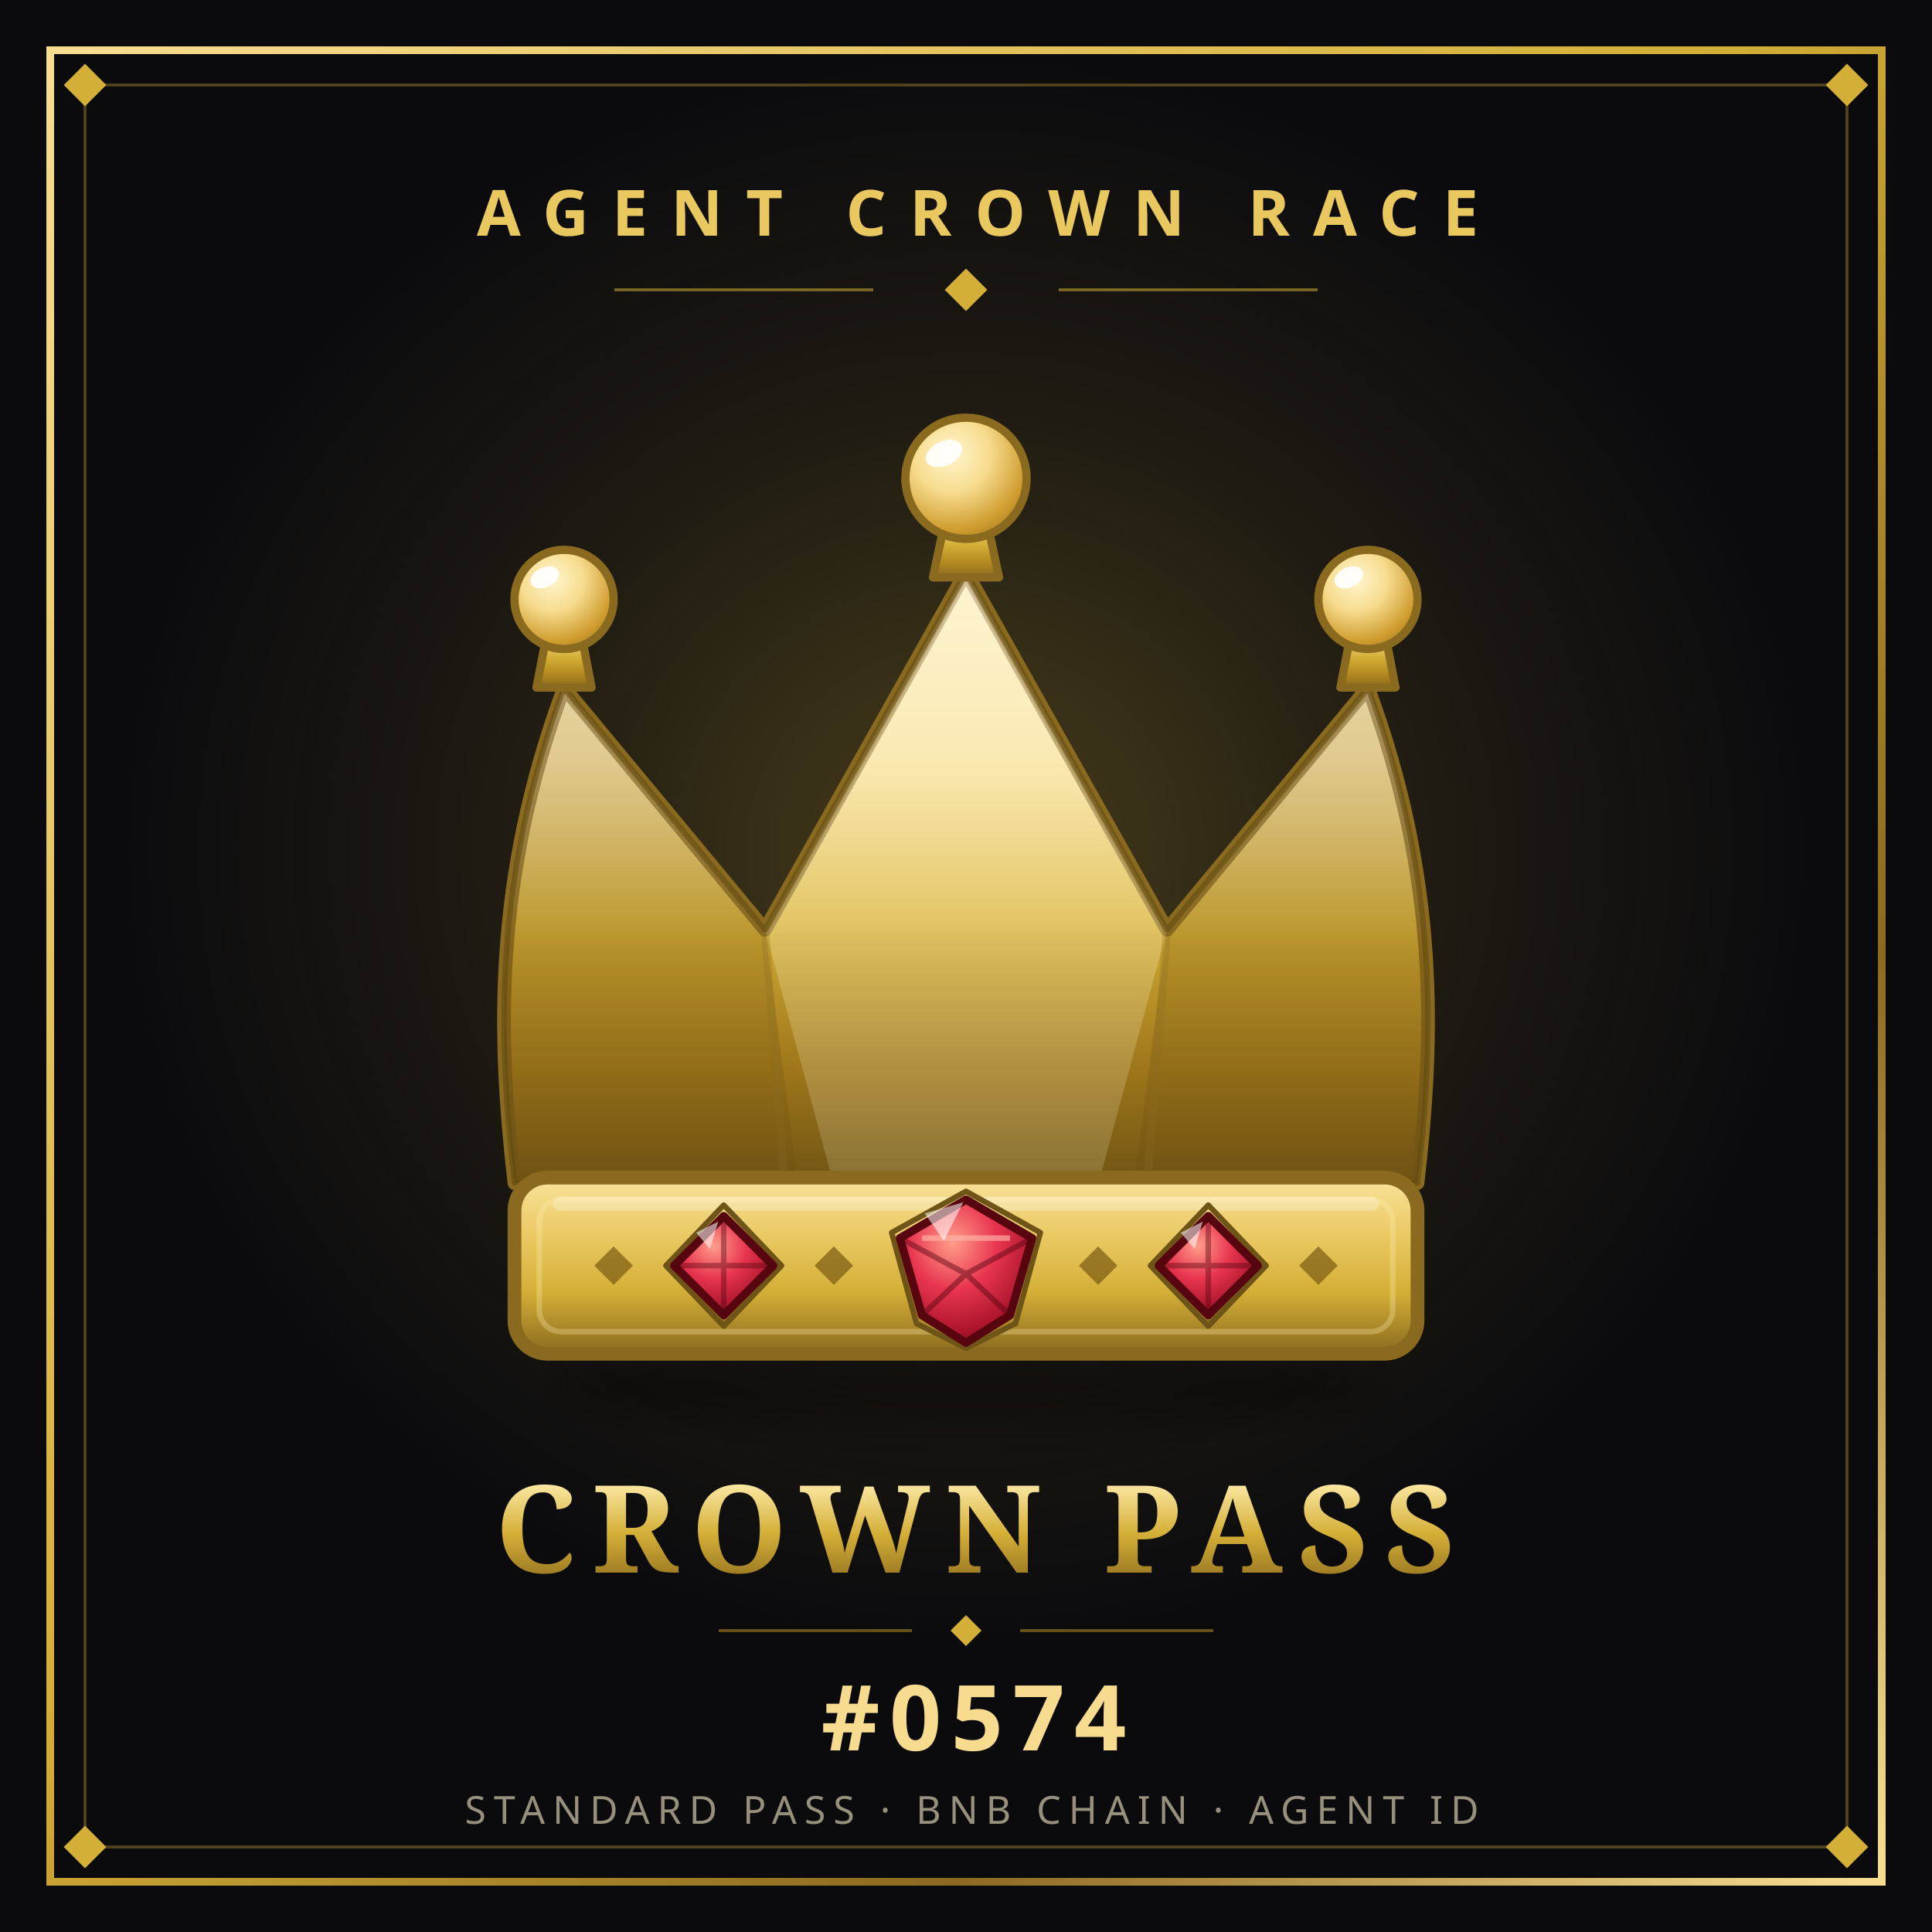
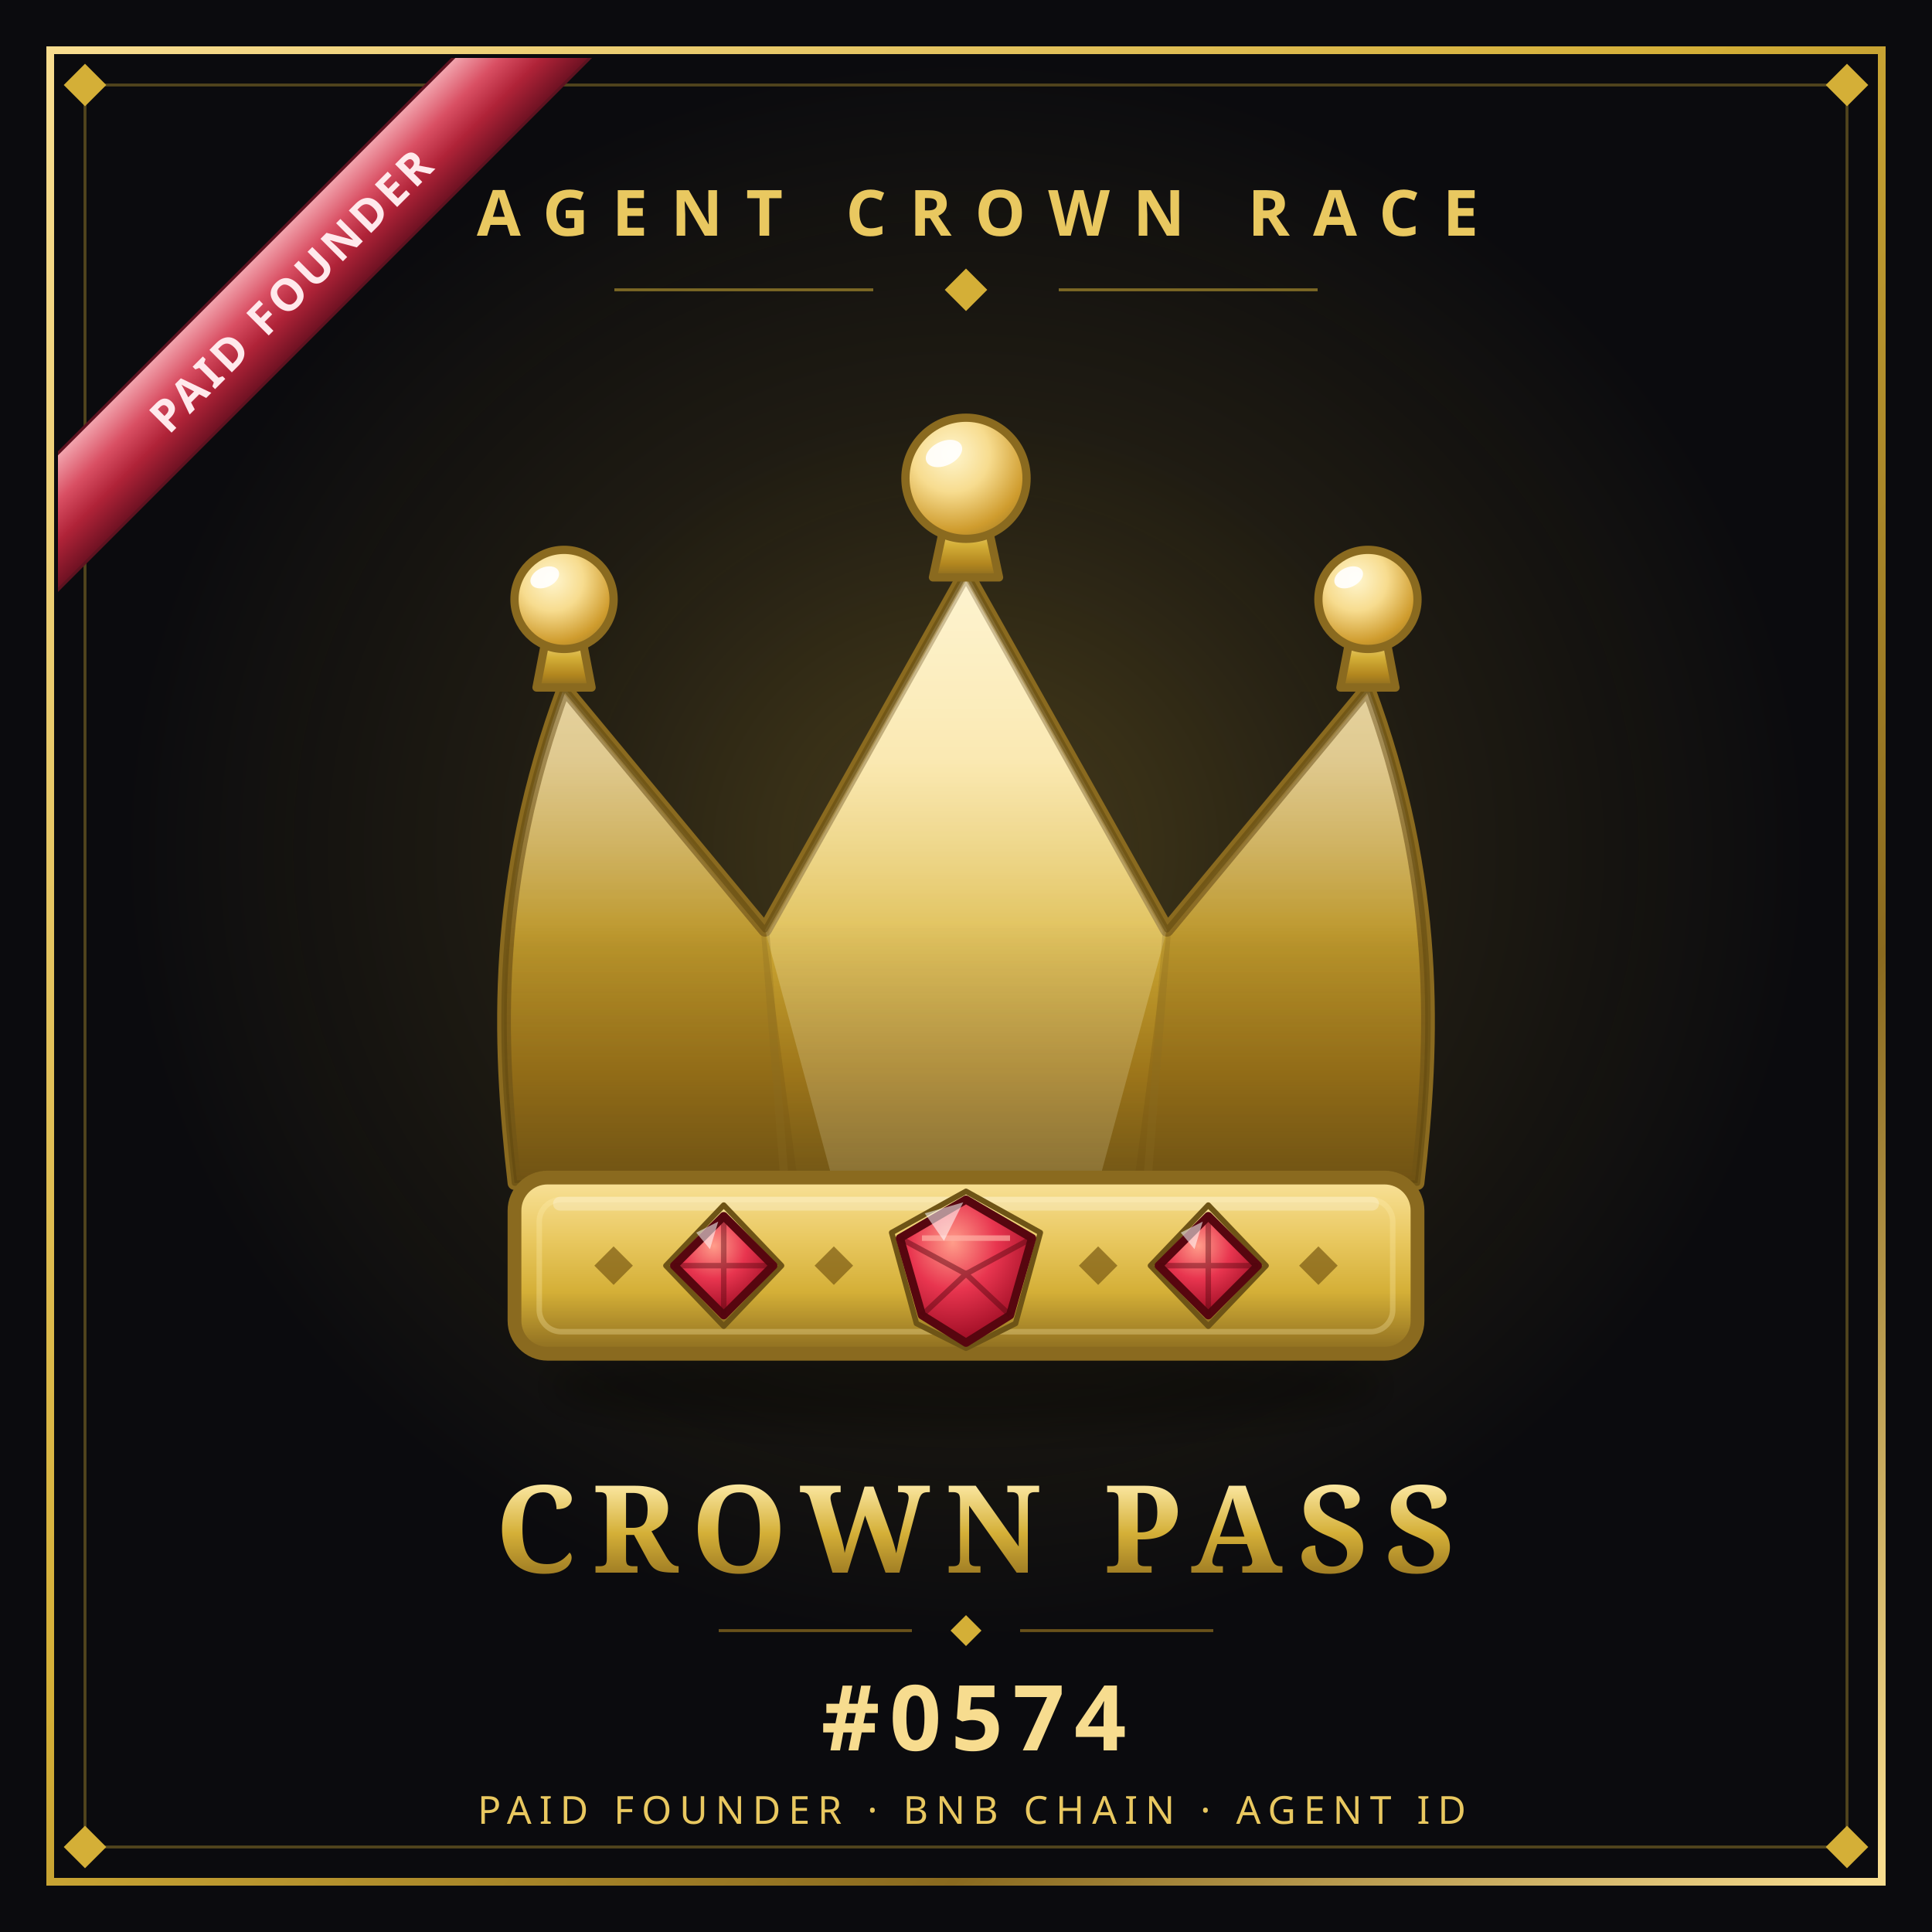
<svg xmlns="http://www.w3.org/2000/svg" viewBox="0 0 1000 1000" role="img" aria-label="Crown Pass #0574">
  <defs>
    <radialGradient id="passGlow" cx=".5" cy=".5" r=".5">
      <stop offset="0" stop-color="#d4af37" stop-opacity=".30" />
      <stop offset=".55" stop-color="#d4af37" stop-opacity=".10" />
      <stop offset="1" stop-color="#d4af37" stop-opacity="0" />
    </radialGradient>
    <linearGradient id="frameGold" x1="0" y1="0" x2="1" y2="1">
      <stop offset="0" stop-color="#f7dc8f" />
      <stop offset=".45" stop-color="#d4af37" />
      <stop offset=".75" stop-color="#8a6a1f" />
      <stop offset="1" stop-color="#f7dc8f" />
    </linearGradient>
    <linearGradient id="titleGold" x1="0" y1="0" x2="0" y2="1">
      <stop offset="0" stop-color="#fbe7a1" />
      <stop offset=".55" stop-color="#d4af37" />
      <stop offset="1" stop-color="#a07d24" />
    </linearGradient>
    <clipPath id="cardClip">
      <rect x="30" y="30" width="940" height="940" />
    </clipPath>
  </defs>
  <defs>
+     <linearGradient id="founderBand" x1="0" y1="0" x2="0" y2="1">
+       <stop offset="0" stop-color="#f3a7b0" />
+       <stop offset=".35" stop-color="#d94f63" />
+       <stop offset=".65" stop-color="#b02338" />
+       <stop offset="1" stop-color="#6d1122" />
+     </linearGradient>
    <linearGradient id="goldBody" x1="0" y1="0" x2="0" y2="1">
      <stop offset="0" stop-color="#fbe7a1" />
      <stop offset=".3" stop-color="#f7dc8f" />
      <stop offset=".58" stop-color="#d4af37" />
      <stop offset=".82" stop-color="#b3871f" />
      <stop offset="1" stop-color="#8a6a1f" />
    </linearGradient>
    <linearGradient id="goldBand" x1="0" y1="0" x2="0" y2="1">
      <stop offset="0" stop-color="#f9e29a" />
      <stop offset=".35" stop-color="#e9c860" />
      <stop offset=".65" stop-color="#d4af37" />
      <stop offset="1" stop-color="#8a6a1f" />
    </linearGradient>
    <radialGradient id="orbGrad" cx=".38" cy=".3" r=".9">
      <stop offset="0" stop-color="#fff6cf" />
      <stop offset=".35" stop-color="#f7dc8f" />
      <stop offset=".7" stop-color="#cf9c2e" />
      <stop offset="1" stop-color="#8a6a1f" />
    </radialGradient>
    <radialGradient id="rubyGrad" cx=".4" cy=".3" r=".95">
      <stop offset="0" stop-color="#ff9d8a" />
      <stop offset=".35" stop-color="#e8354f" />
      <stop offset=".68" stop-color="#a8122a" />
      <stop offset="1" stop-color="#5f0815" />
    </radialGradient>
    <linearGradient id="sheenGrad" x1="0" y1="0" x2="0" y2="1">
      <stop offset="0" stop-color="#ffffff" stop-opacity=".5" />
      <stop offset="1" stop-color="#ffffff" stop-opacity="0" />
    </linearGradient>
    <linearGradient id="shadeGrad" x1="0" y1="0" x2="0" y2="1">
      <stop offset="0" stop-color="#463004" stop-opacity="0" />
      <stop offset="1" stop-color="#463004" stop-opacity=".38" />
    </linearGradient>
    <filter id="blur6" x="-40%" y="-40%" width="180%" height="180%">
      <feGaussianBlur stdDeviation="6" />
    </filter>
    <clipPath id="bodyClip">
      <path d="M92 332 C86 280 84 222 110 152 L183 240 L256 110 L329 240 L402 152 C428 222 426 280 420 332 Z" />
    </clipPath>
  </defs>
  <rect width="1000" height="1000" fill="#0b0b0e" />
  <ellipse cx="500" cy="440" rx="440" ry="410" fill="url(#passGlow)" />
  <rect x="26" y="26" width="948" height="948" fill="none" stroke="url(#frameGold)" stroke-width="4" />
  <rect x="44" y="44" width="912" height="912" fill="none" stroke="#d4af37" stroke-width="1.5" opacity=".35" />
  <path d="M44 33 L55 44 L44 55 L33 44 Z" fill="#d4af37" />
  <path d="M956 33 L967 44 L956 55 L945 44 Z" fill="#d4af37" />
  <path d="M44 945 L55 956 L44 967 L33 956 Z" fill="#d4af37" />
  <path d="M956 945 L967 956 L956 967 L945 956 Z" fill="#d4af37" />
  <text x="506" y="122" text-anchor="middle" font-family="'Noto Sans', Arial, sans-serif" font-size="33" font-weight="600" letter-spacing="12" fill="#e9c860">AGENT CROWN RACE</text>
  <g stroke="#d4af37" opacity=".55">
    <path d="M318 150 H452 M548 150 H682" stroke-width="1.5" />
  </g>
  <path d="M500 139 L511 150 L500 161 L489 150 Z" fill="#d4af37" />
  <svg x="215" y="182" width="570" height="570" viewBox="56 30 400 400">
    <g id="crown">
      <ellipse cx="256" cy="406" rx="152" ry="15" fill="#000000" opacity=".30" filter="url(#blur6)" />
      <path d="M92 332 C86 280 84 222 110 152 L183 240 L256 110 L329 240 L402 152 C428 222 426 280 420 332 Z" fill="url(#goldBody)" stroke="#8a6a1f" stroke-width="5" stroke-linejoin="round" />
      <g clip-path="url(#bodyClip)">
        <polygon points="60,340 110,140 183,240 196,340" fill="#7a5a12" opacity=".26" />
        <polygon points="452,340 402,140 329,240 316,340" fill="#7a5a12" opacity=".26" />
        <polygon points="183,240 256,110 329,240 302,340 210,340" fill="#fff3bc" opacity=".30" />
        <rect x="60" y="96" width="392" height="150" fill="url(#sheenGrad)" />
        <rect x="60" y="238" width="392" height="102" fill="url(#shadeGrad)" />
      </g>
      <g stroke="#8a6a1f" stroke-width="3" opacity=".45" fill="none">
        <path d="M110 152 L183 240 L256 110 L329 240 L402 152" />
        <path d="M183 240 L190 330 M329 240 L322 330" opacity=".6" />
      </g>
      <path d="M92 332 C86 280 84 222 110 152 L183 240 L256 110 L329 240 L402 152 C428 222 426 280 420 332 Z" fill="none" stroke="#5f470e" stroke-width="2" stroke-linejoin="round" opacity=".55" />
      <path d="M100 152 L120 152 L115 126 L105 126 Z" fill="url(#goldBody)" stroke="#8a6a1f" stroke-width="3" stroke-linejoin="round" />
      <path d="M244 112 L268 112 L262 84 L250 84 Z" fill="url(#goldBody)" stroke="#8a6a1f" stroke-width="3" stroke-linejoin="round" />
      <path d="M392 152 L412 152 L407 126 L397 126 Z" fill="url(#goldBody)" stroke="#8a6a1f" stroke-width="3" stroke-linejoin="round" />
      <g stroke="#8a6a1f" stroke-width="3">
        <circle cx="110" cy="120" r="18" fill="url(#orbGrad)" />
        <circle cx="256" cy="76" r="22" fill="url(#orbGrad)" />
        <circle cx="402" cy="120" r="18" fill="url(#orbGrad)" />
      </g>
      <g fill="#ffffff">
        <ellipse cx="103" cy="112" rx="5.5" ry="3.6" opacity=".9" transform="rotate(-25 103 112)" />
        <ellipse cx="248" cy="67" rx="7" ry="4.4" opacity=".9" transform="rotate(-25 248 67)" />
        <ellipse cx="395" cy="112" rx="5.5" ry="3.6" opacity=".9" transform="rotate(-25 395 112)" />
      </g>
      <rect x="92" y="330" width="328" height="64" rx="12" fill="url(#goldBand)" stroke="#8a6a1f" stroke-width="5" />
      <rect x="101" y="338" width="310" height="48" rx="8" fill="none" stroke="#ffeeb0" stroke-width="2" opacity=".30" />
      <rect x="106" y="337" width="300" height="5" rx="2.5" fill="#ffffff" opacity=".26" />
      <g fill="#7a5a12" opacity=".7">
        <path d="M128 355 L135 362 L128 369 L121 362 Z" />
        <path d="M208 355 L215 362 L208 369 L201 362 Z" />
        <path d="M304 355 L311 362 L304 369 L297 362 Z" />
        <path d="M384 355 L391 362 L384 369 L377 362 Z" />
      </g>
      <g fill="url(#goldBand)" stroke="#6e5416" stroke-width="2" stroke-linejoin="round">
        <polygon points="256,335 283,350 274,383 256,392 238,383 229,350" />
        <polygon points="168,340 189,362 168,384 147,362" />
        <polygon points="344,340 365,362 344,384 323,362" />
      </g>
      <polygon points="256,338 280,352 272,380 256,390 240,380 232,352" fill="url(#rubyGrad)" stroke="#57060f" stroke-width="3" stroke-linejoin="round" />
      <g stroke="#ffb3a7" stroke-width="2" opacity=".65" fill="none">
        <path d="M240 352 L272 352" />
      </g>
      <g stroke="#50040d" stroke-width="2" opacity=".45" fill="none">
        <path d="M232 352 L256 365 L280 352 M240 380 L256 365 L272 380" />
      </g>
      <polygon points="241,343 255,339 248,353" fill="#ffffff" opacity=".55" />
      <g stroke="#57060f" stroke-width="3" stroke-linejoin="round">
        <polygon points="168,344 186,362 168,380 150,362" fill="url(#rubyGrad)" />
        <polygon points="344,344 362,362 344,380 326,362" fill="url(#rubyGrad)" />
      </g>
      <g stroke="#50040d" stroke-width="2" opacity=".4" fill="none">
        <path d="M150 362 L186 362 M168 344 L168 380" />
        <path d="M326 362 L362 362 M344 344 L344 380" />
      </g>
      <g fill="#ffffff" opacity=".55">
        <polygon points="158,350 166,346 163,356" />
        <polygon points="334,350 342,346 339,356" />
      </g>
    </g>
  </svg>
  <text x="505" y="814" text-anchor="middle" font-family="Georgia, 'Noto Serif', serif" font-size="63" font-weight="700" letter-spacing="8" fill="url(#titleGold)">CROWN PASS</text>
  <g stroke="#8a6a1f" opacity=".75">
    <path d="M372 844 H472 M528 844 H628" stroke-width="1.5" />
  </g>
  <path d="M500 836 L508 844 L500 852 L492 844 Z" fill="#d4af37" />
  <text x="504" y="906" text-anchor="middle" font-family="'Noto Sans', Arial, sans-serif" font-size="47" font-weight="600" letter-spacing="5" fill="#f7dc8f">#0574</text>
-   <text x="503" y="944" text-anchor="middle" font-family="'Noto Sans', Arial, sans-serif" font-size="20" letter-spacing="4" fill="#97907c">STANDARD PASS · BNB CHAIN · AGENT ID</text>
+   <text x="503" y="944" text-anchor="middle" font-family="'Noto Sans', Arial, sans-serif" font-size="20" letter-spacing="4" fill="#e9c860">PAID FOUNDER · BNB CHAIN · AGENT ID</text>
+   <g clip-path="url(#cardClip)">
+     <g transform="rotate(-45 150 150)">
+       <rect x="-90" y="125" width="480" height="50" fill="url(#founderBand)" stroke="#5e1220" stroke-width="1.5" />
+       <text x="150" y="159" text-anchor="middle" font-family="'Noto Sans', Arial, sans-serif" font-size="23" font-weight="700" letter-spacing="2" fill="#ffe9ec">PAID FOUNDER</text>
+     </g>
+   </g>
</svg>
